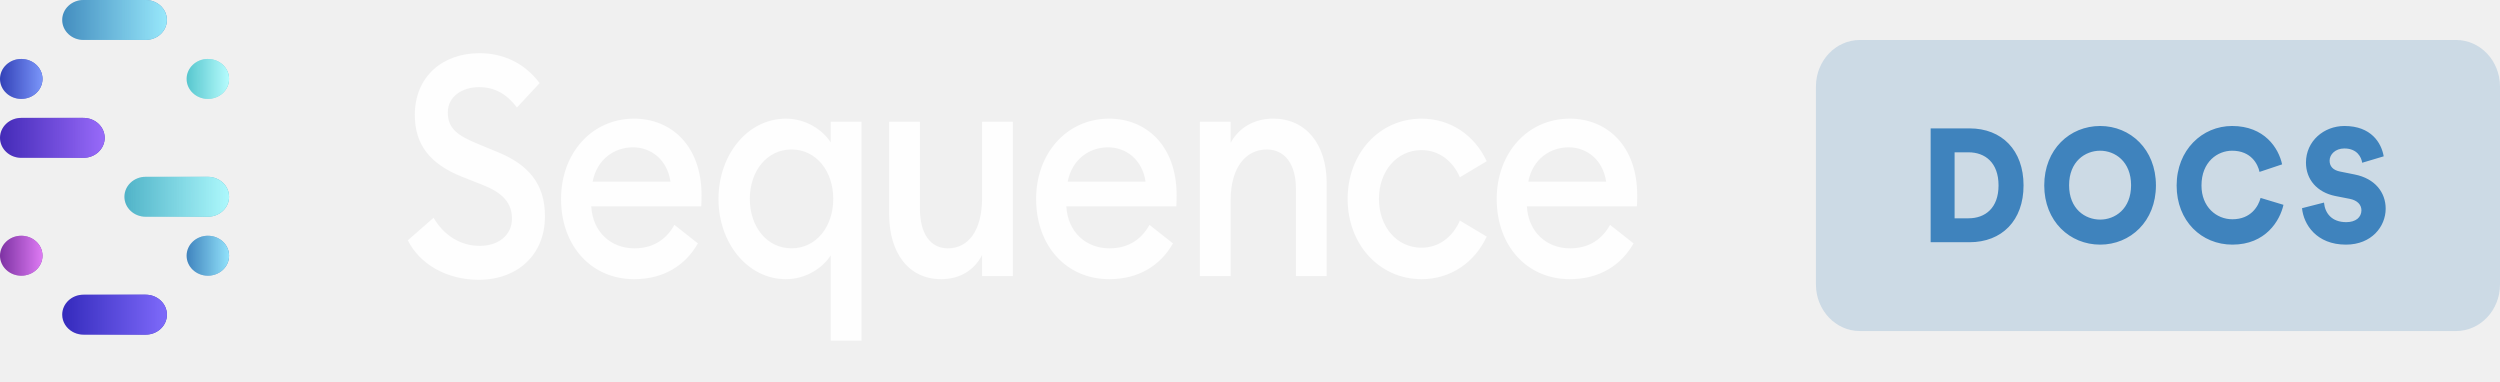
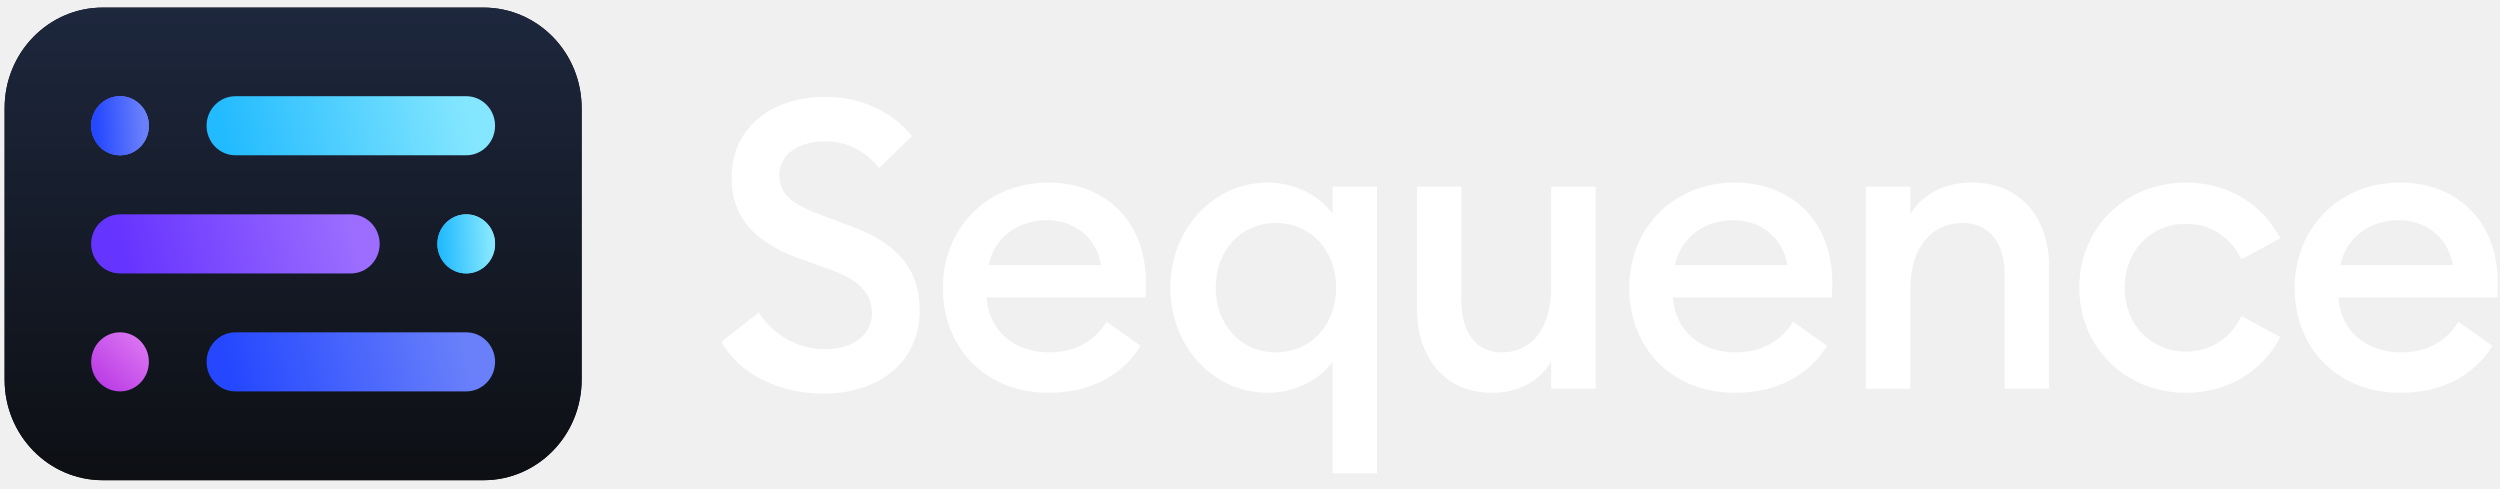
- <svg xmlns="http://www.w3.org/2000/svg" width="6253" height="953" viewBox="0 0 6253 953" fill="none">
-   <path d="M53.132 247.328C82.467 247.328 106.264 224.963 106.264 197.392C106.264 169.821 82.467 147.456 53.132 147.456C23.797 147.418 0 169.783 0 197.354C0 224.963 23.797 247.328 53.132 247.328Z" fill="#3241B7" />
-   <path d="M53.132 247.328C82.467 247.328 106.264 224.963 106.264 197.392C106.264 169.821 82.467 147.456 53.132 147.456C23.797 147.418 0 169.783 0 197.354C0 224.963 23.797 247.328 53.132 247.328Z" fill="url(#paint0_linear)" />
-   <path d="M53.132 394.746H207.358C207.563 394.746 207.81 394.707 208.015 394.707C208.22 394.707 208.466 394.746 208.671 394.746C238.007 394.746 261.803 372.381 261.803 344.81C261.803 317.239 238.007 294.874 208.671 294.874C208.466 294.874 208.22 294.912 208.015 294.912C207.81 294.912 207.563 294.874 207.358 294.874H53.132C23.797 294.835 0 317.2 0 344.771C0 372.381 23.797 394.746 53.132 394.746Z" fill="#432AB7" />
-   <path d="M53.132 394.746H207.358C207.563 394.746 207.81 394.707 208.015 394.707C208.22 394.707 208.466 394.746 208.671 394.746C238.007 394.746 261.803 372.381 261.803 344.81C261.803 317.239 238.007 294.874 208.671 294.874C208.466 294.874 208.22 294.912 208.015 294.912C207.81 294.912 207.563 294.874 207.358 294.874H53.132C23.797 294.835 0 317.2 0 344.771C0 372.381 23.797 394.746 53.132 394.746Z" fill="url(#paint1_linear)" />
-   <path d="M53.132 589.672C23.797 589.672 0 612.037 0 639.608C0 667.179 23.797 689.544 53.132 689.544C82.467 689.544 106.264 667.179 106.264 639.608C106.264 612.037 82.508 589.672 53.132 589.672Z" fill="#7D32A3" />
-   <path d="M53.132 589.672C23.797 589.672 0 612.037 0 639.608C0 667.179 23.797 689.544 53.132 689.544C82.467 689.544 106.264 667.179 106.264 639.608C106.264 612.037 82.508 589.672 53.132 589.672Z" fill="url(#paint2_linear)" />
-   <path d="M208.71 99.911H364.29C393.625 99.911 417.422 77.546 417.422 49.975C417.422 22.365 393.625 0 364.29 0H208.71C179.374 0 155.578 22.365 155.578 49.936C155.578 77.546 179.374 99.911 208.71 99.911Z" fill="#438DBF" />
-   <path d="M208.71 99.911H364.29C393.625 99.911 417.422 77.546 417.422 49.975C417.422 22.365 393.625 0 364.29 0H208.71C179.374 0 155.578 22.365 155.578 49.936C155.578 77.546 179.374 99.911 208.71 99.911Z" fill="url(#paint3_linear)" />
-   <path d="M364.29 737.089H208.71C179.374 737.089 155.578 759.455 155.578 787.025C155.578 805.303 166.081 821.267 181.672 829.982C183.026 830.715 184.38 831.409 185.816 832.064C192.75 835.188 200.504 837 208.751 837H364.331C393.667 837 417.463 814.635 417.463 787.064C417.422 759.455 393.625 737.089 364.29 737.089Z" fill="#342ABC" />
-   <path d="M364.29 737.089H208.71C179.374 737.089 155.578 759.455 155.578 787.025C155.578 805.303 166.081 821.267 181.672 829.982C183.026 830.715 184.38 831.409 185.816 832.064C192.75 835.188 200.504 837 208.751 837H364.331C393.667 837 417.463 814.635 417.463 787.064C417.422 759.455 393.625 737.089 364.29 737.089Z" fill="url(#paint4_linear)" />
-   <path d="M519.837 247.328C549.172 247.328 572.969 224.963 572.969 197.392C572.969 169.821 549.172 147.456 519.837 147.456C490.502 147.456 466.705 169.821 466.705 197.392C466.705 224.963 490.502 247.328 519.837 247.328Z" fill="#57C6CE" />
-   <path d="M519.837 247.328C549.172 247.328 572.969 224.963 572.969 197.392C572.969 169.821 549.172 147.456 519.837 147.456C490.502 147.456 466.705 169.821 466.705 197.392C466.705 224.963 490.502 247.328 519.837 247.328Z" fill="url(#paint5_linear)" />
-   <path d="M540.547 446.185C538.946 445.568 537.346 444.989 535.664 444.488C532.341 443.524 528.853 442.83 525.284 442.483C523.479 442.329 521.673 442.213 519.868 442.213H364.288C334.952 442.213 311.156 464.578 311.156 492.149C311.156 519.72 334.952 542.085 364.288 542.085H519.868C521.714 542.085 523.52 542.008 525.284 541.815C552.076 539.27 573 517.985 573 492.11C573 471.519 559.625 453.743 540.547 446.185Z" fill="#50B3C8" />
-   <path d="M540.547 446.185C538.946 445.568 537.346 444.989 535.664 444.488C532.341 443.524 528.853 442.83 525.284 442.483C523.479 442.329 521.673 442.213 519.868 442.213H364.288C334.952 442.213 311.156 464.578 311.156 492.149C311.156 519.72 334.952 542.085 364.288 542.085H519.868C521.714 542.085 523.52 542.008 525.284 541.815C552.076 539.27 573 517.985 573 492.11C573 471.519 559.625 453.743 540.547 446.185Z" fill="url(#paint6_linear)" />
-   <path d="M519.837 589.672C490.502 589.672 466.705 612.037 466.705 639.608C466.705 667.179 490.502 689.544 519.837 689.544C549.172 689.544 572.969 667.179 572.969 639.608C572.969 612.037 549.213 589.672 519.837 589.672Z" fill="#3F83BD" />
-   <path d="M519.837 589.672C490.502 589.672 466.705 612.037 466.705 639.608C466.705 667.179 490.502 689.544 519.837 689.544C549.172 689.544 572.969 667.179 572.969 639.608C572.969 612.037 549.213 589.672 519.837 589.672Z" fill="url(#paint7_linear)" />
-   <path d="M1197.1 699.865C1294.44 699.865 1363.04 637.305 1363.04 541.537C1363.73 458.914 1319.64 411.013 1246.11 380.903L1195.7 360.049C1144.6 339.195 1120.08 321.439 1120.08 281.28C1120.08 241.122 1156.49 217.963 1198.51 217.963C1237.72 217.963 1267.83 235.719 1293.03 268.927L1349.75 207.914C1313.34 159.256 1260.84 133 1199.23 133C1106.79 133 1037.5 191.707 1037.5 287.475C1037.5 362.389 1076 410.256 1155.11 441.949L1209.74 463.56C1257.34 482.865 1280.46 507.572 1280.46 546.974C1280.46 587.889 1246.86 614.937 1199.94 614.937C1151.62 614.937 1110.31 588.681 1084.42 544.668L1020 601.035C1049.36 660.464 1117.27 699.865 1197.1 699.865ZM1586 698.317C1659.53 698.317 1714.13 664.318 1745.64 608.743L1686.83 562.39C1667.93 596.389 1636.42 621.097 1586.72 621.097C1527.91 621.097 1482.4 580.181 1478.9 516.072H1754.06C1754.75 503.718 1754.75 496.767 1754.75 488.267C1754.75 363.938 1678.44 296.731 1586 296.731C1479.59 296.731 1403.25 384 1403.25 497.524C1403.25 615.66 1479.56 698.317 1586 698.317ZM1482.37 454.268C1493.57 397.111 1537.68 368.549 1583.19 368.549C1627.99 368.549 1668.61 398.659 1677 454.268H1482.37ZM2154.84 852V304.44H2077.82V356.195C2058.23 325.293 2016.21 296.731 1965.79 296.731C1869.86 296.731 1797.05 387.097 1797.05 497.524C1797.05 607.952 1869.86 698.317 1965.79 698.317C2016.21 698.317 2058.23 669.755 2077.82 638.853V852H2154.84ZM1979.8 621.062C1918.19 621.062 1875.48 567.002 1875.48 497.49C1875.48 427.978 1918.19 373.917 1979.8 373.917C2041.41 373.917 2084.12 427.978 2084.12 497.49C2084.12 567.002 2041.41 621.062 1979.8 621.062ZM2354.13 698.317C2398.93 698.317 2436.05 677.463 2456.36 638.062V690.574H2533.38V304.44H2456.36V494.427C2456.36 577.841 2421.36 621.097 2370.94 621.097C2326.15 621.097 2300.94 583.244 2300.94 521.475V304.44H2223.91V535.377C2223.91 634.208 2273.61 698.317 2354.13 698.317ZM2774.26 698.317C2847.79 698.317 2902.38 664.318 2933.89 608.743L2875.08 562.39C2856.18 596.389 2824.67 621.097 2774.97 621.097C2716.17 621.097 2670.65 580.181 2667.16 516.072H2942.31C2943 503.718 2943 496.767 2943 488.267C2943 363.938 2866.69 296.731 2774.26 296.731C2667.84 296.731 2591.5 384 2591.5 497.524C2591.5 615.66 2667.81 698.317 2774.26 698.317ZM2670.62 454.268C2681.82 397.111 2725.93 368.549 2771.45 368.549C2816.25 368.549 2856.86 398.659 2865.26 454.268H2670.62ZM3001.15 690.574H3078.17V500.587C3078.17 417.173 3117.39 373.917 3168.49 373.917C3213.29 373.917 3241.3 410.221 3241.3 471.991V690.54H3318.33V458.088C3318.33 360.015 3265.82 296.662 3184.59 296.662C3139.07 296.662 3099.86 317.516 3078.17 356.918V304.44H3001.15V690.574V690.574ZM3555.48 698.317C3628.3 698.317 3688.51 656.61 3718.61 591.744L3651.38 551.585C3634.57 590.987 3600.28 619.548 3555.45 619.548C3493.15 619.548 3449.04 566.244 3449.04 497.524C3449.04 428.804 3493.15 375.5 3555.45 375.5C3600.25 375.5 3634.57 404.062 3651.38 443.463L3718.61 403.305C3688.51 338.438 3628.3 296.731 3555.48 296.731C3450.48 296.731 3370.64 383.243 3370.64 497.524C3370.64 611.806 3450.48 698.317 3555.48 698.317ZM3926.26 698.317C3999.79 698.317 4054.38 664.318 4085.89 608.743L4027.09 562.39C4008.18 596.389 3976.67 621.097 3926.97 621.097C3868.14 621.097 3822.65 580.181 3819.13 516.072H4094.31C4095 503.718 4095 496.767 4095 488.267C4095 363.938 4018.69 296.731 3926.26 296.731C3819.81 296.731 3743.51 384 3743.51 497.524C3743.51 615.66 3819.81 698.317 3926.26 698.317ZM3822.62 454.268C3833.82 397.111 3877.93 368.549 3923.45 368.549C3968.25 368.549 4008.87 398.659 4017.26 454.268H3822.62Z" fill="white" fill-opacity="0.9" />
-   <path d="M6143.06 100H4651.94C4591.22 100 4542 152.15 4542 216.48V711.52C4542 775.85 4591.22 828 4651.94 828H6143.06C6203.78 828 6253 775.85 6253 711.52V216.48C6253 152.15 6203.78 100 6143.06 100Z" fill="#3F83BD" fill-opacity="0.2" />
-   <path d="M4888.83 546.022V380.977H4923.7C4965.01 380.977 4998.75 406.677 4998.75 463.7C4998.75 520.723 4965.01 546.022 4923.7 546.022H4888.83ZM4925.98 605.856C5007.09 605.856 5061.3 551.644 5061.3 463.7C5061.3 375.756 5007.09 321.143 4926.35 321.143H4828.94V605.856H4925.98ZM5175.22 463.299C5175.22 403.866 5215.4 376.961 5252.93 376.961C5290.07 376.961 5330.25 403.866 5330.25 463.299C5330.25 522.731 5290.07 549.235 5252.93 549.235C5215.4 549.235 5175.22 522.731 5175.22 463.299ZM5113.06 463.7C5113.06 553.652 5177.12 611.879 5252.93 611.879C5328.36 611.879 5392.41 553.652 5392.41 463.7C5392.41 373.347 5328.36 315.119 5252.93 315.119C5177.12 315.119 5113.06 373.347 5113.06 463.7ZM5583.67 611.879C5667.06 611.879 5702.69 551.644 5711.4 512.29L5654.18 495.023C5648.86 515.503 5630.3 548.432 5583.67 548.432C5543.5 548.432 5506.35 517.511 5506.35 464.102C5506.35 404.268 5546.9 376.961 5582.91 376.961C5630.29 376.961 5647.35 410.291 5651.52 429.968L5708 411.095C5699.28 370.134 5663.65 315.119 5582.91 315.119C5507.87 315.119 5444.19 375.355 5444.19 464.102C5444.19 552.848 5506.35 611.879 5583.67 611.879ZM5962.12 391.016C5956.44 357.686 5931.04 315.119 5863.95 315.119C5812.41 315.119 5767.68 352.867 5767.68 406.677C5767.68 448.842 5795.35 480.968 5840.83 490.204L5877.6 497.432C5895.42 501.046 5906.41 511.487 5906.41 525.943C5906.41 543.613 5892.01 555.66 5868.5 555.66C5831.74 555.66 5815.06 532.77 5812.79 506.668L5757.82 520.723C5761.61 560.88 5793.46 611.879 5867.75 611.879C5931.8 611.879 5967.05 566.502 5967.05 521.927C5967.05 481.369 5940.52 446.432 5889.35 436.393L5853.34 429.165C5834.77 425.551 5826.81 415.511 5826.81 401.858C5826.81 386.197 5841.22 371.339 5863.57 371.339C5896.17 371.339 5906.41 393.827 5908.3 407.079L5962.12 391.016Z" fill="#3F83BD" />
+ <svg xmlns="http://www.w3.org/2000/svg" width="256" height="50" viewBox="0 0 256 50" fill="none">
+   <path d="M84.358 40.306C90.115 40.306 94.173 36.952 94.173 31.818C94.213 27.389 91.606 24.821 87.257 23.207L84.275 22.089C81.252 20.971 79.802 20.02 79.802 17.867C79.802 15.714 81.955 14.473 84.441 14.473C86.76 14.473 88.541 15.424 90.032 17.204L93.387 13.934C91.233 11.325 88.128 9.918 84.483 9.918C79.016 9.918 74.918 13.065 74.918 18.199C74.918 22.215 77.195 24.781 81.874 26.48L85.105 27.638C87.921 28.673 89.288 29.997 89.288 32.11C89.288 34.303 87.301 35.753 84.526 35.753C81.667 35.753 79.224 34.345 77.693 31.986L73.882 35.008C75.619 38.193 79.636 40.306 84.358 40.306ZM107.361 40.222C111.71 40.222 114.939 38.4 116.803 35.421L113.325 32.936C112.206 34.759 110.343 36.083 107.403 36.083C103.925 36.083 101.233 33.89 101.026 30.453H117.301C117.342 29.791 117.342 29.418 117.342 28.963C117.342 22.298 112.828 18.695 107.361 18.695C101.067 18.695 96.551 23.373 96.551 29.459C96.551 35.792 101.065 40.222 107.361 40.222ZM101.231 27.14C101.893 24.076 104.502 22.545 107.195 22.545C109.844 22.545 112.247 24.159 112.743 27.14H101.231ZM141.007 48.461V19.108H136.451V21.883C135.292 20.226 132.807 18.695 129.825 18.695C124.151 18.695 119.844 23.539 119.844 29.459C119.844 35.378 124.151 40.222 129.825 40.222C132.807 40.222 135.292 38.691 136.451 37.035V48.461H141.007ZM130.653 36.081C127.009 36.081 124.483 33.183 124.483 29.457C124.483 25.731 127.009 22.833 130.653 22.833C134.298 22.833 136.824 25.731 136.824 29.457C136.824 33.183 134.298 36.081 130.653 36.081ZM152.794 40.222C155.444 40.222 157.64 39.105 158.841 36.992V39.807H163.397V19.108H158.841V29.293C158.841 33.764 156.771 36.083 153.789 36.083C151.139 36.083 149.648 34.054 149.648 30.743V19.108H145.092V31.488C145.092 36.786 148.032 40.222 152.794 40.222ZM177.644 40.222C181.994 40.222 185.223 38.4 187.087 35.421L183.608 32.936C182.49 34.759 180.626 36.083 177.687 36.083C174.209 36.083 171.516 33.89 171.31 30.453H187.585C187.625 29.791 187.625 29.418 187.625 28.963C187.625 22.298 183.112 18.695 177.644 18.695C171.35 18.695 166.835 23.373 166.835 29.459C166.835 35.792 171.348 40.222 177.644 40.222ZM171.514 27.14C172.177 24.076 174.786 22.545 177.478 22.545C180.128 22.545 182.531 24.159 183.027 27.14H171.514ZM191.065 39.807H195.621V29.623C195.621 25.151 197.94 22.833 200.963 22.833C203.613 22.833 205.27 24.779 205.27 28.09V39.806H209.826V27.345C209.826 22.087 206.72 18.691 201.915 18.691C199.223 18.691 196.903 19.809 195.621 21.921V19.108H191.065V39.807V39.807ZM223.853 40.222C228.16 40.222 231.721 37.987 233.502 34.51L229.525 32.357C228.531 34.469 226.503 36 223.851 36C220.166 36 217.557 33.143 217.557 29.459C217.557 25.775 220.166 22.918 223.851 22.918C226.501 22.918 228.531 24.449 229.525 26.561L233.502 24.408C231.721 20.931 228.16 18.695 223.853 18.695C217.642 18.695 212.92 23.333 212.92 29.459C212.92 35.585 217.642 40.222 223.853 40.222ZM245.784 40.222C250.133 40.222 253.362 38.4 255.226 35.421L251.748 32.936C250.63 34.759 248.766 36.083 245.826 36.083C242.346 36.083 239.656 33.89 239.447 30.453H255.724C255.765 29.791 255.765 29.418 255.765 28.963C255.765 22.298 251.251 18.695 245.784 18.695C239.488 18.695 234.974 23.373 234.974 29.459C234.974 35.792 239.488 40.222 245.784 40.222ZM239.654 27.14C240.316 24.076 242.926 22.545 245.618 22.545C248.268 22.545 250.67 24.159 251.167 27.14H239.654Z" fill="white" />
+   <g clip-path="url(#clip0_103_196)">
+     <path d="M0.473 11.061L0.473 38.888C0.473 44.568 4.97 49.172 10.518 49.172H49.514C55.062 49.172 59.559 44.568 59.559 38.888V11.061C59.559 5.382 55.062 0.777 49.514 0.777H10.518C4.97 0.777 0.473 5.382 0.473 11.061Z" fill="#111111" />
+     <path d="M0.473 11.061L0.473 38.888C0.473 44.568 4.97 49.172 10.518 49.172H49.514C55.062 49.172 59.559 44.568 59.559 38.888V11.061C59.559 5.382 55.062 0.777 49.514 0.777H10.518C4.97 0.777 0.473 5.382 0.473 11.061Z" fill="url(#paint0_linear_103_196)" />
+     <path d="M15.244 12.876C15.244 11.206 13.922 9.852 12.29 9.852C10.658 9.852 9.336 11.206 9.336 12.876C9.336 14.547 10.658 15.901 12.29 15.901C13.922 15.901 15.244 14.547 15.244 12.876Z" fill="url(#paint1_linear_103_196)" />
+     <path d="M15.244 12.876C15.244 11.206 13.922 9.852 12.29 9.852C10.658 9.852 9.336 11.206 9.336 12.876C9.336 14.547 10.658 15.901 12.29 15.901C13.922 15.901 15.244 14.547 15.244 12.876Z" fill="url(#paint2_linear_103_196)" />
+     <path d="M15.244 12.876C15.244 11.206 13.922 9.852 12.29 9.852C10.658 9.852 9.336 11.206 9.336 12.876C9.336 14.547 10.658 15.901 12.29 15.901C13.922 15.901 15.244 14.547 15.244 12.876Z" fill="url(#paint3_linear_103_196)" />
+     <path d="M15.244 37.054C15.244 35.384 13.922 34.03 12.29 34.03C10.658 34.03 9.336 35.384 9.336 37.054C9.336 38.725 10.658 40.079 12.29 40.079C13.922 40.079 15.244 38.725 15.244 37.054Z" fill="url(#paint4_linear_103_196)" />
+     <path d="M50.696 24.975C50.696 23.304 49.373 21.95 47.741 21.95C46.11 21.95 44.787 23.304 44.787 24.975C44.787 26.645 46.11 28 47.741 28C49.373 28 50.696 26.645 50.696 24.975Z" fill="url(#paint5_linear_103_196)" />
+     <path d="M50.696 24.975C50.696 23.304 49.373 21.95 47.741 21.95C46.11 21.95 44.787 23.304 44.787 24.975C44.787 26.645 46.11 28 47.741 28C49.373 28 50.696 26.645 50.696 24.975Z" fill="url(#paint6_linear_103_196)" />
+     <path d="M47.741 9.852H24.107C22.476 9.852 21.153 11.206 21.153 12.876C21.153 14.547 22.476 15.901 24.107 15.901H47.741C49.373 15.901 50.696 14.547 50.696 12.876C50.696 11.206 49.373 9.852 47.741 9.852Z" fill="url(#paint7_linear_103_196)" />
+     <path d="M47.741 34.03H24.107C22.476 34.03 21.153 35.384 21.153 37.054C21.153 38.725 22.476 40.079 24.107 40.079H47.741C49.373 40.079 50.696 38.725 50.696 37.054C50.696 35.384 49.373 34.03 47.741 34.03Z" fill="url(#paint8_linear_103_196)" />
+     <path d="M35.924 21.95H12.29C10.658 21.95 9.336 23.304 9.336 24.975C9.336 26.645 10.658 28 12.29 28H35.924C37.556 28 38.879 26.645 38.879 24.975C38.879 23.304 37.556 21.95 35.924 21.95Z" fill="url(#paint9_linear_103_196)" />
+   </g>
  <defs>
-     <linearGradient id="paint0_linear" x1="106.222" y1="207.518" x2="0" y2="207.518" gradientUnits="userSpaceOnUse">
-       <stop stop-color="#7A95F9" />
-       <stop offset="1" stop-color="#7A95F9" stop-opacity="0" />
+     <linearGradient id="paint0_linear_103_196" x1="30.016" y1="0.777" x2="30.016" y2="49.223" gradientUnits="userSpaceOnUse">
+       <stop stop-color="#1D273D" />
+       <stop offset="1" stop-color="#0D0F13" />
    </linearGradient>
-     <linearGradient id="paint1_linear" x1="261.699" y1="354.936" x2="0" y2="354.936" gradientUnits="userSpaceOnUse">
-       <stop stop-color="#986AF9" />
-       <stop offset="1" stop-color="#986AF9" stop-opacity="0" />
+     <linearGradient id="paint1_linear_103_196" x1="10.246" y1="15.86" x2="14.382" y2="10.458" gradientUnits="userSpaceOnUse">
+       <stop stop-color="#4462FE" />
+       <stop offset="1" stop-color="#7D69FA" />
    </linearGradient>
-     <linearGradient id="paint2_linear" x1="106.222" y1="649.734" x2="0" y2="649.734" gradientUnits="userSpaceOnUse">
-       <stop stop-color="#DD7AF3" />
-       <stop offset="1" stop-color="#DD7AF3" stop-opacity="0" />
+     <linearGradient id="paint2_linear_103_196" x1="9.855" y1="15.904" x2="14.818" y2="15.655" gradientUnits="userSpaceOnUse">
+       <stop stop-color="#3757FD" />
+       <stop offset="1" stop-color="#6980FA" />
    </linearGradient>
-     <linearGradient id="paint3_linear" x1="417.318" y1="60.085" x2="155.578" y2="60.085" gradientUnits="userSpaceOnUse">
-       <stop stop-color="#98E8FB" />
-       <stop offset="1" stop-color="#98E8FB" stop-opacity="0" />
+     <linearGradient id="paint3_linear_103_196" x1="9.855" y1="15.904" x2="14.818" y2="15.655" gradientUnits="userSpaceOnUse">
+       <stop stop-color="#2447FF" />
+       <stop offset="1" stop-color="#6980FA" />
    </linearGradient>
-     <linearGradient id="paint4_linear" x1="417.359" y1="797.175" x2="155.578" y2="797.175" gradientUnits="userSpaceOnUse">
-       <stop stop-color="#7E6AFA" />
-       <stop offset="1" stop-color="#7E6AFA" stop-opacity="0" />
+     <linearGradient id="paint4_linear_103_196" x1="10.171" y1="39.092" x2="14.212" y2="34.91" gradientUnits="userSpaceOnUse">
+       <stop stop-color="#BC3EE6" />
+       <stop offset="1" stop-color="#D972F1" />
    </linearGradient>
-     <linearGradient id="paint5_linear" x1="572.927" y1="207.518" x2="466.705" y2="207.518" gradientUnits="userSpaceOnUse">
-       <stop stop-color="#B6FCFD" />
-       <stop offset="1" stop-color="#B6FCFD" stop-opacity="0" />
+     <linearGradient id="paint5_linear_103_196" x1="45.981" y1="26.98" x2="49.717" y2="23.097" gradientUnits="userSpaceOnUse">
+       <stop stop-color="#29BDFF" />
+       <stop offset="1" stop-color="#96E7FB" />
    </linearGradient>
-     <linearGradient id="paint6_linear" x1="572.896" y1="502.275" x2="311.156" y2="502.275" gradientUnits="userSpaceOnUse">
-       <stop stop-color="#ADF8FC" />
-       <stop offset="1" stop-color="#ADF8FC" stop-opacity="0" />
+     <linearGradient id="paint6_linear_103_196" x1="45.262" y1="27.958" x2="50.393" y2="27.718" gradientUnits="userSpaceOnUse">
+       <stop stop-color="#23BBFF" />
+       <stop offset="1" stop-color="#85E7FF" />
    </linearGradient>
-     <linearGradient id="paint7_linear" x1="572.927" y1="649.734" x2="466.705" y2="649.734" gradientUnits="userSpaceOnUse">
-       <stop stop-color="#92E2FB" />
-       <stop offset="1" stop-color="#92E2FB" stop-opacity="0" />
+     <linearGradient id="paint7_linear_103_196" x1="23.525" y1="15.86" x2="47.9" y2="10.148" gradientUnits="userSpaceOnUse">
+       <stop stop-color="#23BBFF" />
+       <stop offset="1" stop-color="#85E7FF" />
    </linearGradient>
+     <linearGradient id="paint8_linear_103_196" x1="23.749" y1="40.082" x2="47.158" y2="34.222" gradientUnits="userSpaceOnUse">
+       <stop stop-color="#2447FF" />
+       <stop offset="1" stop-color="#6980FA" />
+     </linearGradient>
+     <linearGradient id="paint9_linear_103_196" x1="13.305" y1="28.047" x2="35.672" y2="22.186" gradientUnits="userSpaceOnUse">
+       <stop stop-color="#6634FF" />
+       <stop offset="1" stop-color="#9C6DFF" />
+     </linearGradient>
+     <clipPath id="clip0_103_196">
+       <rect width="59.086" height="48.395" fill="white" transform="translate(0.4729 0.777344)" />
+     </clipPath>
  </defs>
</svg>
